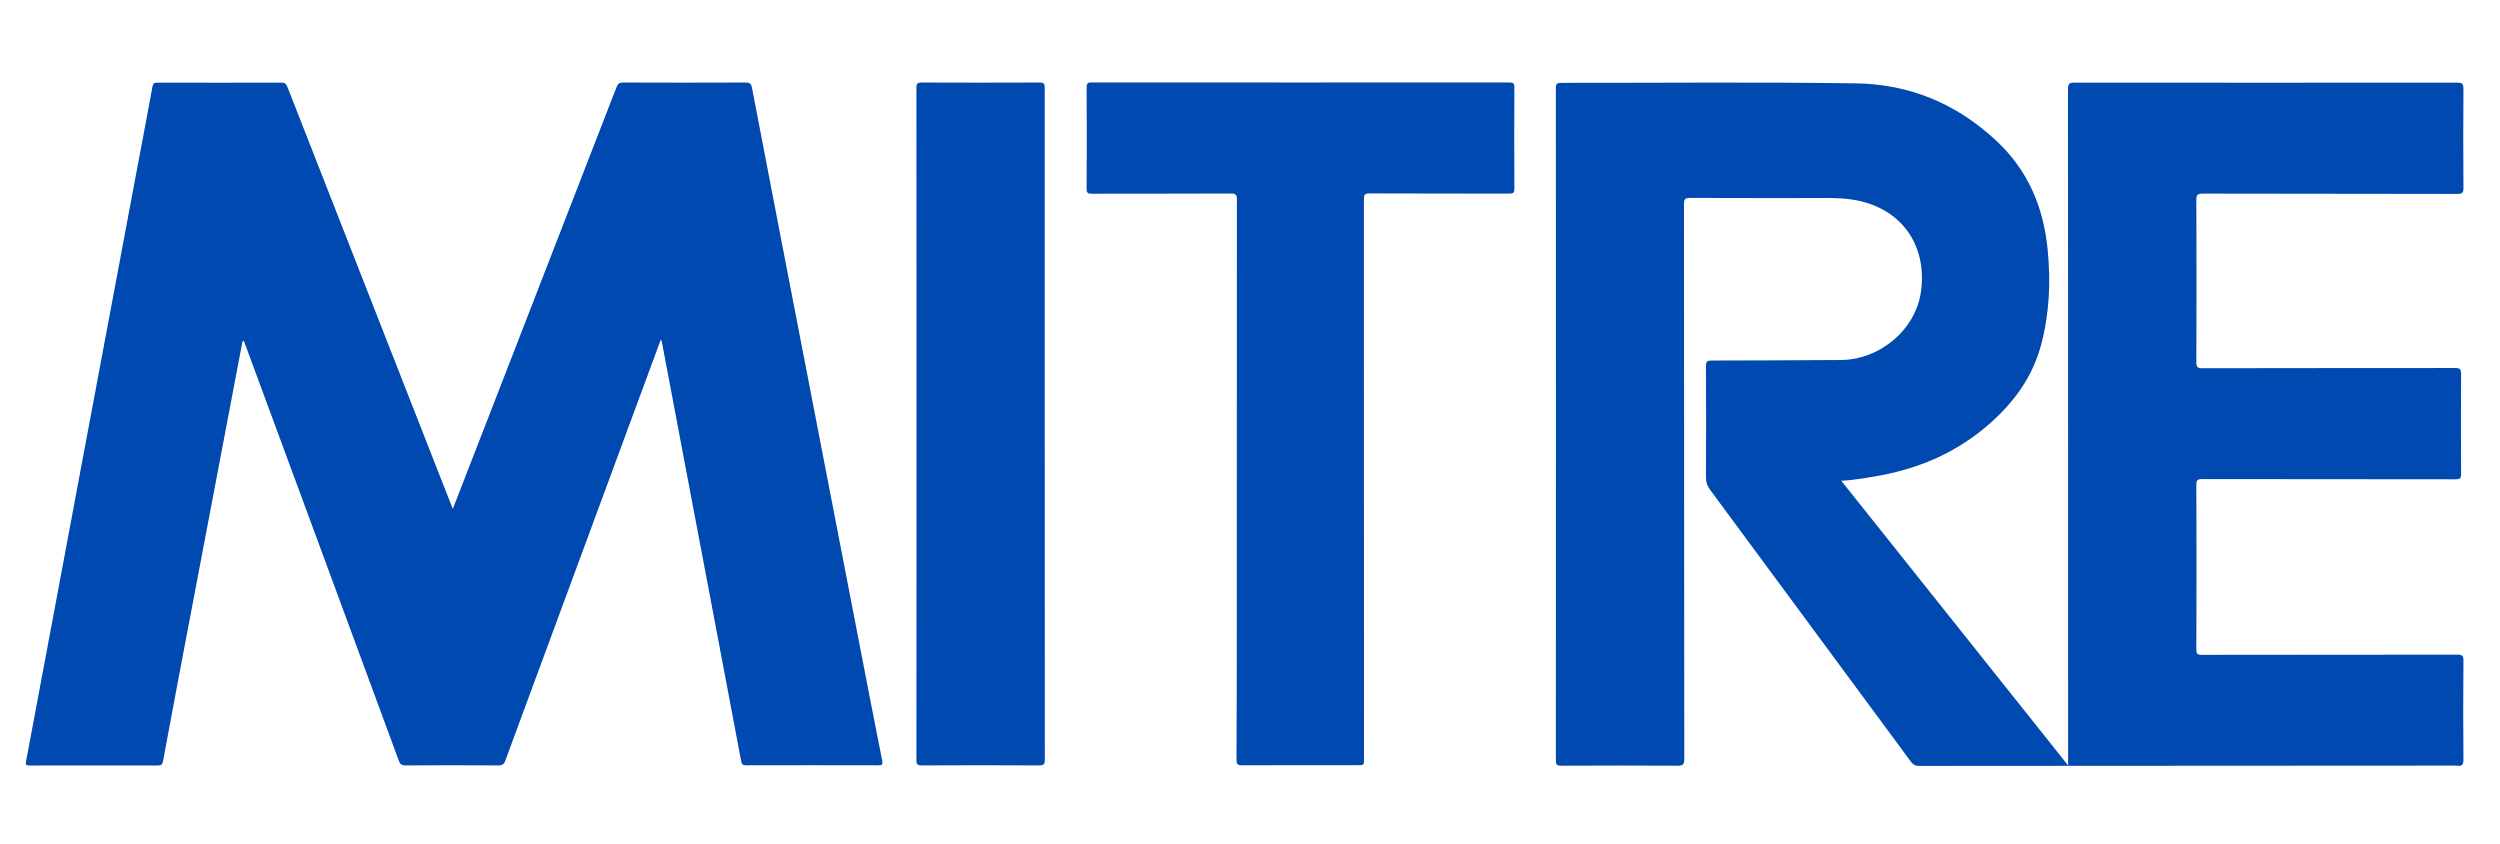
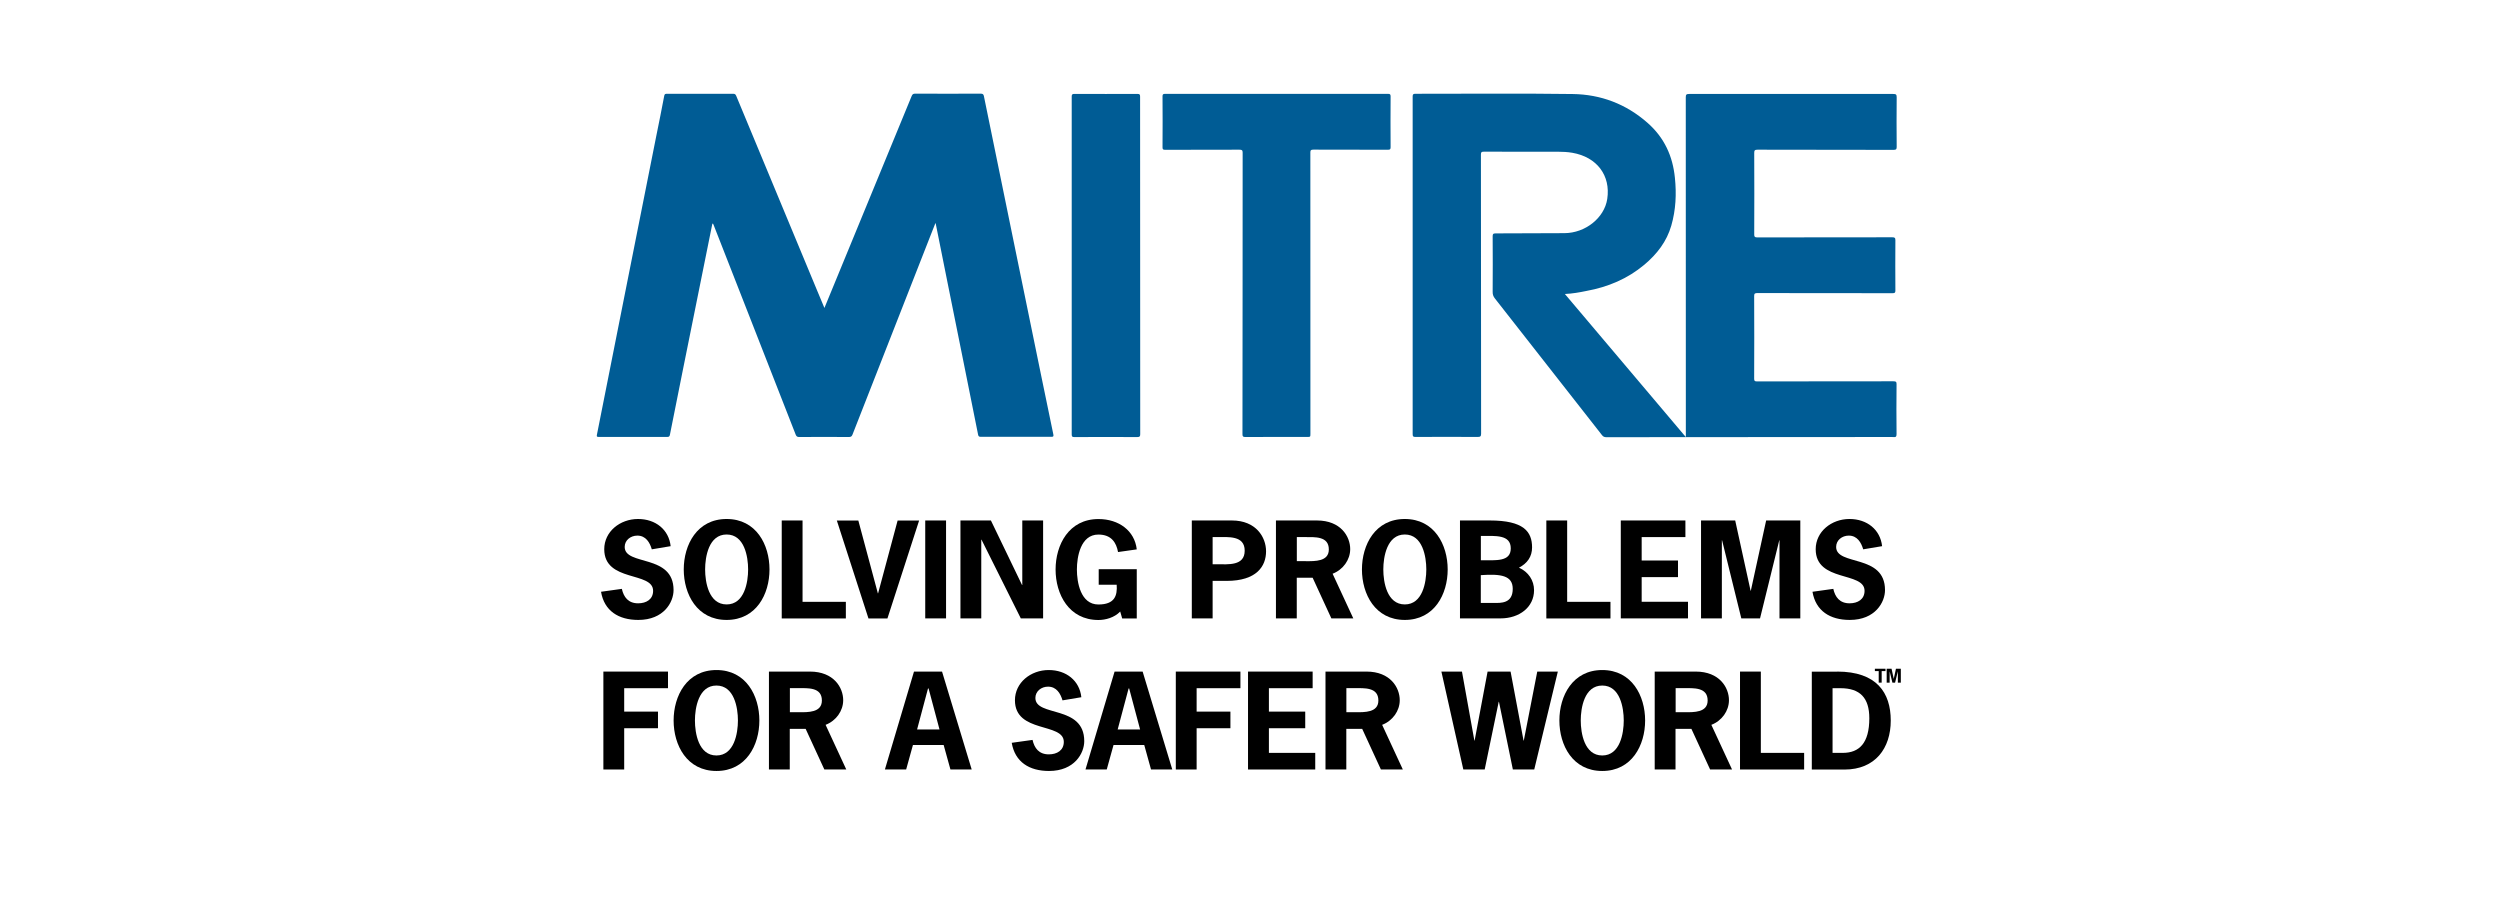
- <svg xmlns="http://www.w3.org/2000/svg" version="1.1" id="Layer_1" x="0px" y="0px" viewBox="0 0 2435.3 821.3" style="enable-background:new 0 0 2435.3 821.3;" xml:space="preserve">
+ <svg xmlns="http://www.w3.org/2000/svg" version="1.1" id="Layer_1" x="0px" y="0px" viewBox="0 0 4046.8 1468.1" style="enable-background:new 0 0 4046.8 1468.1;" xml:space="preserve">
  <style type="text/css">
- 	.st0{fill:#0049B1;}
+ 	.st0{fill:#005C95;}
</style>
  <g>
-     <path class="st0" d="M1793.6,468.3c73.9,92.7,147,184.4,221,277.3c0-3.3,0-5.2,0-7.2c0-217.3,0-434.5-0.1-651.8   c0-5.2,1.5-6.1,6.3-6.1c124.2,0.1,248.3,0.1,372.5,0c4.8,0,6.4,0.8,6.4,6.1c-0.3,32.2-0.2,64.3,0,96.5c0,4.4-0.9,5.8-5.6,5.8   c-82.8-0.2-165.7-0.1-248.5-0.3c-5.2,0-6.1,1.5-6.1,6.3c0.2,52.7,0.2,105.3,0,158c0,4.4,0.9,5.8,5.6,5.8   c82.2-0.2,164.3-0.1,246.5-0.2c4.5,0,5.8,1,5.8,5.7c-0.2,32.5-0.2,65,0,97.5c0,4.2-1,5.2-5.2,5.2c-82.3-0.1-164.6-0.1-247-0.2   c-4.4,0-5.8,0.9-5.7,5.6c0.2,53.5,0.2,107,0,160.5c0,4.2,1.1,5.1,5.2,5.1c83-0.1,166-0.1,249-0.2c4.7,0,6.1,1,6,5.9   c-0.3,32.2-0.3,64.3,0,96.5c0,5-1.5,6.4-6.1,5.8c-2.1-0.3-4.3-0.1-6.5-0.1c-122.2,0.1-244.3,0.1-366.5,0.2c-50.3,0-100.6,0-151,0.1   c-3.5,0-5.7-0.9-7.9-3.8c-65.2-88.4-130.5-176.8-195.8-265.1c-2.9-4-4.2-7.8-4.1-12.8c0.2-35.8,0.2-71.6,0-107.5   c0-4.2,0.7-5.7,5.3-5.7c42,0,84-0.3,126-0.5c37.8-0.2,72.8-29.2,78.1-66.3c6.4-45.2-18.6-81.2-63.9-89.5c-8.7-1.6-17.5-2-26.4-2   c-44.8,0-89.7,0.1-134.5-0.1c-4.8,0-6,1-6,5.9c0.1,180.3,0.1,360.6,0.3,540.8c0,5.4-1.6,6.4-6.6,6.4c-37.7-0.2-75.3-0.2-113,0   c-4.1,0-5.5-0.6-5.5-5.3c0.1-218.3,0.1-436.5,0-654.8c0-4.3,1.2-5.1,5.2-5.1c95.7,0.1,191.3-0.9,287,0.5   c51.9,0.7,97.7,19.5,136.4,55.5c31.5,29.2,46.5,65.3,50.5,106.9c3,31.2,1.7,62.1-6.5,92.6c-8.3,30.8-25.9,55.1-49.6,76.1   c-30.6,27.1-66,43-105.7,50.6C1820.2,465.1,1807.7,467.6,1793.6,468.3z" />
-     <path class="st0" d="M643.7,330.8c-2.9,7.8-5.6,15-8.2,22.2c-47.8,129.3-95.6,258.6-143.3,388c-1.3,3.6-3,4.6-6.7,4.6   c-30.2-0.2-60.3-0.2-90.5,0c-3.5,0-5.1-0.9-6.4-4.3c-28.9-78.6-57.9-157.1-86.9-235.6c-21-56.9-42-113.8-63-170.6   c-0.4-1.1-0.9-2.1-1.3-3.2c-1.6,0.5-1.4,1.8-1.6,2.8c-17.9,94.4-35.9,188.8-53.8,283.3c-7.8,41.2-15.6,82.3-23.2,123.5   c-0.6,3.3-1.9,4.2-5.2,4.2c-41.5-0.1-83-0.1-124.5,0c-4.2,0-4.3-1-3.6-4.7c17.6-93.5,35-187,52.5-280.5   c18.6-99.5,37.3-199,56-298.6c4.8-25.8,9.9-51.6,14.5-77.5c0.6-3.3,1.9-3.9,4.8-3.9c40.3,0.1,80.7,0.1,121,0c3.2,0,4.4,1,5.6,4   c49.3,125.9,98.6,251.8,148,377.7c4.3,11,8.7,21.9,13.2,33.5c10-25.8,19.8-50.8,29.5-75.9c43.3-111.6,86.7-223.3,130-335   c1.3-3.4,2.9-4.4,6.4-4.4c39.8,0.1,79.7,0.2,119.5,0c4.1,0,5.3,1.3,6,5c18.7,97.5,37.5,195,56.4,292.4   c16.3,84.2,32.6,168.5,48.9,252.7c7.1,36.9,14.3,73.8,21.6,110.6c0.7,3.7-0.2,4.4-3.7,4.4c-43-0.1-86-0.1-129,0   c-3.2,0-4.2-1.2-4.7-4c-8.7-46.4-17.5-92.8-26.3-139.2c-9.5-50.2-19-100.3-28.5-150.4c-7.6-39.9-15.1-79.7-22.6-119.6   C644.5,332.1,644.3,331.9,643.7,330.8z" />
-     <path class="st0" d="M1204.8,466.8c0-90.8,0-181.6,0.1-272.4c0-4.9-1.3-5.9-6-5.9c-45.2,0.2-90.3,0.1-135.5,0.2   c-3.9,0-4.9-0.9-4.9-4.9c0.2-32.8,0.2-65.6,0-98.5c0-3.7,0.7-5,4.8-5c135.6,0.1,271.3,0.1,406.9,0c3.9,0,5,1,5,4.9   c-0.2,32.8-0.2,65.6,0,98.5c0,3.9-1,4.9-5,4.9c-45.3-0.1-90.6,0-136-0.2c-4.7,0-5.6,1.3-5.6,5.8c0.1,181.6,0.1,363.2,0.1,544.8   c0,6.4,0,6.4-6.7,6.4c-37.3,0-74.6-0.1-112,0.1c-4.4,0-5.5-1-5.5-5.4C1204.9,649.1,1204.8,558,1204.8,466.8z" />
-     <path class="st0" d="M1017.7,413.6c0,108.8,0,217.6,0.1,326.4c0,4.6-1.2,5.6-5.7,5.6c-38-0.2-76-0.2-114,0c-3.9,0-5.4-0.5-5.4-5   c0.1-218.4,0.1-436.9,0-655.3c0-4,1.2-4.9,5-4.9c38.3,0.1,76.7,0.2,115,0c4.4,0,5,1.4,5,5.3C1017.7,195,1017.7,304.3,1017.7,413.6z   " />
+     <path class="st0" d="M2533.1,475.9c65.5,77.4,130.3,154,195.8,231.6c0-2.8,0-4.3,0-6c0-181.5,0-362.9-0.1-544.3   c0-4.3,1.3-5.1,5.6-5.1c110,0.1,220,0.1,330.1,0c4.3,0,5.7,0.7,5.7,5.1c-0.3,26.9-0.2,53.7,0,80.6c0,3.7-0.8,4.8-5,4.8   c-73.4-0.2-146.8-0.1-220.2-0.3c-4.6,0-5.4,1.3-5.4,5.3c0.2,44,0.2,87.9,0,131.9c0,3.7,0.8,4.8,5,4.8c72.8-0.2,145.6-0.1,218.4-0.2   c4,0,5.1,0.8,5.1,4.8c-0.2,27.1-0.2,54.3,0,81.4c0,3.5-0.9,4.3-4.6,4.3c-72.9-0.1-145.8-0.1-218.9-0.2c-3.9,0-5.1,0.8-5.1,4.7   c0.2,44.7,0.2,89.4,0,134c0,3.5,1,4.3,4.6,4.3c73.5-0.1,147.1-0.1,220.6-0.2c4.2,0,5.4,0.8,5.3,4.9c-0.3,26.9-0.3,53.7,0,80.6   c0,4.2-1.3,5.3-5.4,4.8c-1.9-0.3-3.8-0.1-5.8-0.1c-108.3,0.1-216.5,0.1-324.7,0.2c-44.6,0-89.1,0-133.8,0.1c-3.1,0-5.1-0.8-7-3.2   c-57.8-73.8-115.6-147.6-173.5-221.4c-2.6-3.3-3.7-6.5-3.6-10.7c0.2-29.9,0.2-59.8,0-89.8c0-3.5,0.6-4.8,4.7-4.8   c37.2,0,74.4-0.3,111.6-0.4c33.5-0.2,64.5-24.4,69.2-55.4c5.7-37.7-16.5-67.8-56.6-74.7c-7.7-1.3-15.5-1.7-23.4-1.7   c-39.7,0-79.5,0.1-119.2-0.1c-4.3,0-5.3,0.8-5.3,4.9c0.1,150.6,0.1,301.1,0.3,451.6c0,4.5-1.4,5.3-5.8,5.3   c-33.4-0.2-66.7-0.2-100.1,0c-3.6,0-4.9-0.5-4.9-4.4c0.1-182.3,0.1-364.5,0-546.8c0-3.6,1.1-4.3,4.6-4.3   c84.8,0.1,169.5-0.8,254.3,0.4c46,0.6,86.6,16.3,120.9,46.3c27.9,24.4,41.2,54.5,44.7,89.3c2.7,26.1,1.5,51.9-5.8,77.3   c-7.4,25.7-22.9,46-43.9,63.6c-27.1,22.6-58.5,35.9-93.7,42.3C2556.6,473.3,2545.6,475.3,2533.1,475.9z" />
+     <path class="st0" d="M1514.2,361.1c-2.6,6.5-5,12.5-7.3,18.5c-42.4,108-84.7,216-127,324c-1.2,3-2.7,3.8-5.9,3.8   c-26.8-0.2-53.4-0.2-80.2,0c-3.1,0-4.5-0.8-5.7-3.6c-25.6-65.6-51.3-131.2-77-196.8c-18.6-47.5-37.2-95-55.8-142.5   c-0.4-0.9-0.8-1.8-1.2-2.7c-1.4,0.4-1.2,1.5-1.4,2.3c-15.9,78.8-31.8,157.7-47.7,236.6c-6.9,34.4-13.8,68.7-20.6,103.1   c-0.5,2.8-1.7,3.5-4.6,3.5c-36.8-0.1-73.5-0.1-110.3,0c-3.7,0-3.8-0.8-3.2-3.9c15.6-78.1,31-156.2,46.5-234.2   c16.5-83.1,33.1-166.2,49.6-249.4c4.3-21.5,8.8-43.1,12.8-64.7c0.5-2.8,1.7-3.3,4.3-3.3c35.7,0.1,71.5,0.1,107.2,0   c2.8,0,3.9,0.8,5,3.3c43.7,105.1,87.4,210.3,131.1,315.4c3.8,9.2,7.7,18.3,11.7,28c8.9-21.5,17.5-42.4,26.1-63.4   c38.4-93.2,76.8-186.5,115.2-279.8c1.2-2.8,2.6-3.7,5.7-3.7c35.3,0.1,70.6,0.2,105.9,0c3.6,0,4.7,1.1,5.3,4.2   c16.6,81.4,33.2,162.8,50,244.2c14.4,70.3,28.9,140.7,43.3,211c6.3,30.8,12.7,61.6,19.1,92.4c0.6,3.1-0.2,3.7-3.3,3.7   c-38.1-0.1-76.2-0.1-114.3,0c-2.8,0-3.7-1-4.2-3.3c-7.7-38.7-15.5-77.5-23.3-116.2c-8.4-41.9-16.8-83.8-25.3-125.6   c-6.7-33.3-13.4-66.6-20-99.9C1514.9,362.2,1514.7,362,1514.2,361.1z" />
+     <path class="st0" d="M2011.4,474.7c0-75.8,0-151.7,0.1-227.5c0-4.1-1.2-4.9-5.3-4.9c-40.1,0.2-80,0.1-120.1,0.2   c-3.5,0-4.3-0.8-4.3-4.1c0.2-27.4,0.2-54.8,0-82.3c0-3.1,0.6-4.2,4.3-4.2c120.2,0.1,240.4,0.1,360.5,0c3.5,0,4.4,0.8,4.4,4.1   c-0.2,27.4-0.2,54.8,0,82.3c0,3.3-0.9,4.1-4.4,4.1c-40.1-0.1-80.3,0-120.5-0.2c-4.2,0-5,1.1-5,4.8c0.1,151.7,0.1,303.3,0.1,455   c0,5.3,0,5.3-5.9,5.3c-33.1,0-66.1-0.1-99.2,0.1c-3.9,0-4.9-0.8-4.9-4.5C2011.4,626.9,2011.4,550.8,2011.4,474.7z" />
+     <path class="st0" d="M1845.6,430.2c0,90.9,0,181.7,0.1,272.6c0,3.8-1.1,4.7-5.1,4.7c-33.7-0.2-67.3-0.2-101,0   c-3.5,0-4.8-0.4-4.8-4.2c0.1-182.4,0.1-364.9,0-547.2c0-3.3,1.1-4.1,4.4-4.1c33.9,0.1,68,0.2,101.9,0c3.9,0,4.4,1.2,4.4,4.4   C1845.6,247.7,1845.6,339,1845.6,430.2z" />
+   </g>
+   <g>
+     <path d="M1055.1,889.2c-3.2-11-9.7-22.2-23.4-22.2c-11,0-20.5,7.5-20.5,18.3c0,31.2,79.1,10.8,79.1,69.9   c0,19.4-15.6,48.3-57.1,48.3c-32,0-55.1-14.7-60.3-45.6l33.7-4.7c3,13.4,10.4,23.4,26.4,23.4c13.2,0,24.2-6.5,24.2-20.2   c0-31.8-79.1-13.4-79.1-67.4c0-28.5,25.5-48.9,54.7-48.9c28.5,0,49.9,17.3,52.8,44L1055.1,889.2z" />
+     <path d="M1245.6,921.8c0,39.9-21.4,81.7-69.4,81.7c-48,0-69.4-41.8-69.4-81.7c0-39.9,21.4-81.7,69.4-81.7   C1224.2,840.1,1245.6,881.9,1245.6,921.8z M1141.4,921.8c0,20.4,5.8,56.6,34.8,56.6c29,0,34.8-36.3,34.8-56.6   c0-20.4-5.8-56.6-34.8-56.6C1147.2,865.2,1141.4,901.4,1141.4,921.8z" />
+     <path d="M1299.2,974.2h70v26.9h-103.8V842.5h33.7V974.2z" />
+     <path d="M1436.5,1001.1h-30.7l-51.2-158.5h34.8l31.6,117.8h0.4l31.6-117.8h34.8L1436.5,1001.1z" />
+     <path d="M1497.7,1001.1V842.5h33.7v158.5H1497.7z" />
+     <path d="M1604,842.5l50.4,104.5h0.4V842.5h33.7v158.5h-36.1l-63.6-127.4h-0.4v127.4h-33.7V842.5H1604z" />
+     <path d="M1778.5,946.5v-25.1h61.6v79.7h-23.6l-3.2-11.2c-9.5,10-24,13.7-35.2,13.7c-48,0-69.4-41.8-69.4-81.7   c0-39.9,21.4-81.7,69.4-81.7c33.1,0,58.6,19,62,49.1l-30.3,4.3c-2.8-15.3-10.8-28.3-31.8-28.3c-29,0-34.8,36.3-34.8,56.6   c0,20.4,5.8,56.6,34.8,56.6c26.2,0,30.9-14.1,29.6-32H1778.5z" />
+     <path d="M1994.1,842.5c39.1,0,55.3,27.1,55.3,49.9c0,24-15.1,47.9-63.8,47.9h-22.7v60.7h-33.7V842.5H1994.1z M1969.8,913.4   c18.4,0,45,2.9,45-22s-26.6-22-45-22h-6.9v44H1969.8z" />
+     <path d="M2131.8,842.5c38.7,0,53.8,26.1,53.8,46.3c0,17.3-11.5,33.4-28.5,39.9l33.5,72.3h-35.5l-30.3-65.8h-25.7v65.8h-33.7V842.5   H2131.8z M2113.8,908.4c14.7,0,37.2,0.8,37.2-19c0-21.8-22.7-20-39.3-20h-12.5v38.9H2113.8z" />
+     <path d="M2343.4,921.8c0,39.9-21.4,81.7-69.4,81.7c-48,0-69.4-41.8-69.4-81.7c0-39.9,21.4-81.7,69.4-81.7   C2322,840.1,2343.4,881.9,2343.4,921.8z M2239.2,921.8c0,20.4,5.8,56.6,34.8,56.6c29,0,34.8-36.3,34.8-56.6   c0-20.4-5.8-56.6-34.8-56.6C2245.1,865.2,2239.2,901.4,2239.2,921.8z" />
+     <path d="M2363.3,1001.1V842.5h48.4c54.5,0,68.3,17.9,68.3,43.6c0,14.9-7.6,25.7-21.2,32.8c15.3,6.9,24.4,20.6,24.4,36.5   c0,27.3-23.6,45.6-54.3,45.6H2363.3z M2397.1,906.9c24.9,0,48.4,2.6,48.4-19.2c0-22.6-24.6-20.2-48.4-20.2V906.9z M2418.9,976   c10.2,0,29.8,1.2,29.8-22.8c0-21.6-19-24.5-51.7-22.2v45H2418.9z" />
+     <path d="M2536.9,974.2h70v26.9h-103.8V842.5h33.7V974.2z" />
+     <path d="M2728.3,869.4h-70.9v37.9h58.8v26.9h-58.8v39.9h75v26.9h-108.8V842.5h104.6V869.4z" />
+     <path d="M2858.9,842.5h55.3v158.5h-33.7V874.7h-0.4l-31.1,126.3h-30.3l-31.1-126.3h-0.4v126.3h-33.7V842.5h55.3l24.9,113.7h0.4   L2858.9,842.5z" />
+     <path d="M3016,889.2c-3.2-11-9.7-22.2-23.3-22.2c-11,0-20.5,7.5-20.5,18.3c0,31.2,79.1,10.8,79.1,69.9c0,19.4-15.6,48.3-57.1,48.3   c-32,0-55.1-14.7-60.3-45.6l33.7-4.7c3,13.4,10.4,23.4,26.4,23.4c13.2,0,24.2-6.5,24.2-20.2c0-31.8-79.1-13.4-79.1-67.4   c0-28.5,25.5-48.9,54.7-48.9c28.5,0,49.9,17.3,52.8,44L3016,889.2z" />
+     <path d="M1081.3,1114h-70.9v37.9h54.7v26.9h-54.7v66.8h-33.7v-158.5h104.6V1114z" />
+     <path d="M1229.2,1166.3c0,39.9-21.4,81.7-69.4,81.7c-48,0-69.4-41.8-69.4-81.7c0-39.9,21.4-81.7,69.4-81.7   C1207.8,1084.6,1229.2,1126.4,1229.2,1166.3z M1124.9,1166.3c0,20.4,5.8,56.6,34.8,56.6c29,0,34.8-36.3,34.8-56.6   c0-20.4-5.8-56.6-34.8-56.6C1130.8,1109.7,1124.9,1145.9,1124.9,1166.3z" />
+     <path d="M1311.1,1087.1c38.7,0,53.8,26.1,53.8,46.3c0,17.3-11.5,33.4-28.5,39.9l33.5,72.3h-35.5l-30.3-65.8h-25.7v65.8h-33.7   v-158.5H1311.1z M1293.2,1152.9c14.7,0,37.2,0.8,37.2-19c0-21.8-22.7-20-39.3-20h-12.5v38.9H1293.2z" />
+     <path d="M1572.9,1245.6h-34.4l-11-39.7h-49.7l-11,39.7h-34.4l47.1-158.5h45.4L1572.9,1245.6z M1503.1,1114.4h-0.9l-17.7,66.4h36.3   L1503.1,1114.4z" />
+     <path d="M1719.9,1133.7c-3.2-11-9.7-22.2-23.4-22.2c-11,0-20.5,7.5-20.5,18.3c0,31.2,79.1,10.8,79.1,69.9   c0,19.4-15.6,48.3-57.1,48.3c-32,0-55.1-14.7-60.3-45.6l33.7-4.7c3,13.4,10.4,23.4,26.4,23.4c13.2,0,24.2-6.5,24.2-20.2   c0-31.8-79.1-13.4-79.1-67.4c0-28.5,25.5-48.9,54.7-48.9c28.5,0,49.9,17.3,52.8,44L1719.9,1133.7z" />
+     <path d="M1897.6,1245.6h-34.4l-11-39.7h-49.7l-11,39.7h-34.4l47.1-158.5h45.4L1897.6,1245.6z M1827.8,1114.4h-0.9l-17.7,66.4h36.3   L1827.8,1114.4z" />
+     <path d="M2007.9,1114H1937v37.9h54.7v26.9H1937v66.8h-33.7v-158.5h104.6V1114z" />
+     <path d="M2124.9,1114h-70.9v37.9h58.8v26.9h-58.8v39.9h75v26.9h-108.8v-158.5h104.6V1114z" />
+     <path d="M2212,1087.1c38.7,0,53.8,26.1,53.8,46.3c0,17.3-11.5,33.4-28.5,39.9l33.5,72.3h-35.5l-30.3-65.8h-25.7v65.8h-33.7v-158.5   H2212z M2194,1152.9c14.7,0,37.2,0.8,37.2-19c0-21.8-22.7-20-39.3-20h-12.5v38.9H2194z" />
+     <path d="M2483.5,1245.6h-34.6l-22.5-109.6h-0.4l-22.7,109.6h-34.6l-35.5-158.5h33.3l20.1,111.7h0.4l21-111.7h37.2l21,111.7h0.4   l21.8-111.7h33.3L2483.5,1245.6z" />
+     <path d="M2663,1166.3c0,39.9-21.4,81.7-69.4,81.7c-48,0-69.4-41.8-69.4-81.7c0-39.9,21.4-81.7,69.4-81.7   C2641.6,1084.6,2663,1126.4,2663,1166.3z M2558.8,1166.3c0,20.4,5.8,56.6,34.8,56.6c29,0,34.8-36.3,34.8-56.6   c0-20.4-5.8-56.6-34.8-56.6C2564.6,1109.7,2558.8,1145.9,2558.8,1166.3z" />
+     <path d="M2744.9,1087.1c38.7,0,53.8,26.1,53.8,46.3c0,17.3-11.5,33.4-28.5,39.9l33.5,72.3h-35.5l-30.3-65.8h-25.7v65.8h-33.7   v-158.5H2744.9z M2727,1152.9c14.7,0,37.2,0.8,37.2-19c0-21.8-22.7-20-39.3-20h-12.5v38.9H2727z" />
+     <path d="M2850.4,1218.7h70v26.9h-103.8v-158.5h33.7V1218.7z" />
+     <path d="M2973.9,1087.1c64,0,86.7,34.2,86.7,79.3c0,44.6-24.9,79.3-75,79.3h-52.8v-158.5H2973.9z M2982.9,1218.7   c26.8,0,43-15.9,43-56c0-33.2-15.1-48.7-46.7-48.7h-12.8v104.7H2982.9z" />
+   </g>
+   <g>
+     <path d="M3052.1,1086.3h-6.2v18.7h-4.8v-18.7h-6.2v-3.8h17.2V1086.3z" />
+     <path d="M3069,1082.5h7.9v22.6h-4.8v-18h-0.1l-4.4,18h-4.3l-4.4-18h-0.1v18h-4.8v-22.6h7.9l3.5,16.2h0.1L3069,1082.5z" />
  </g>
</svg>
